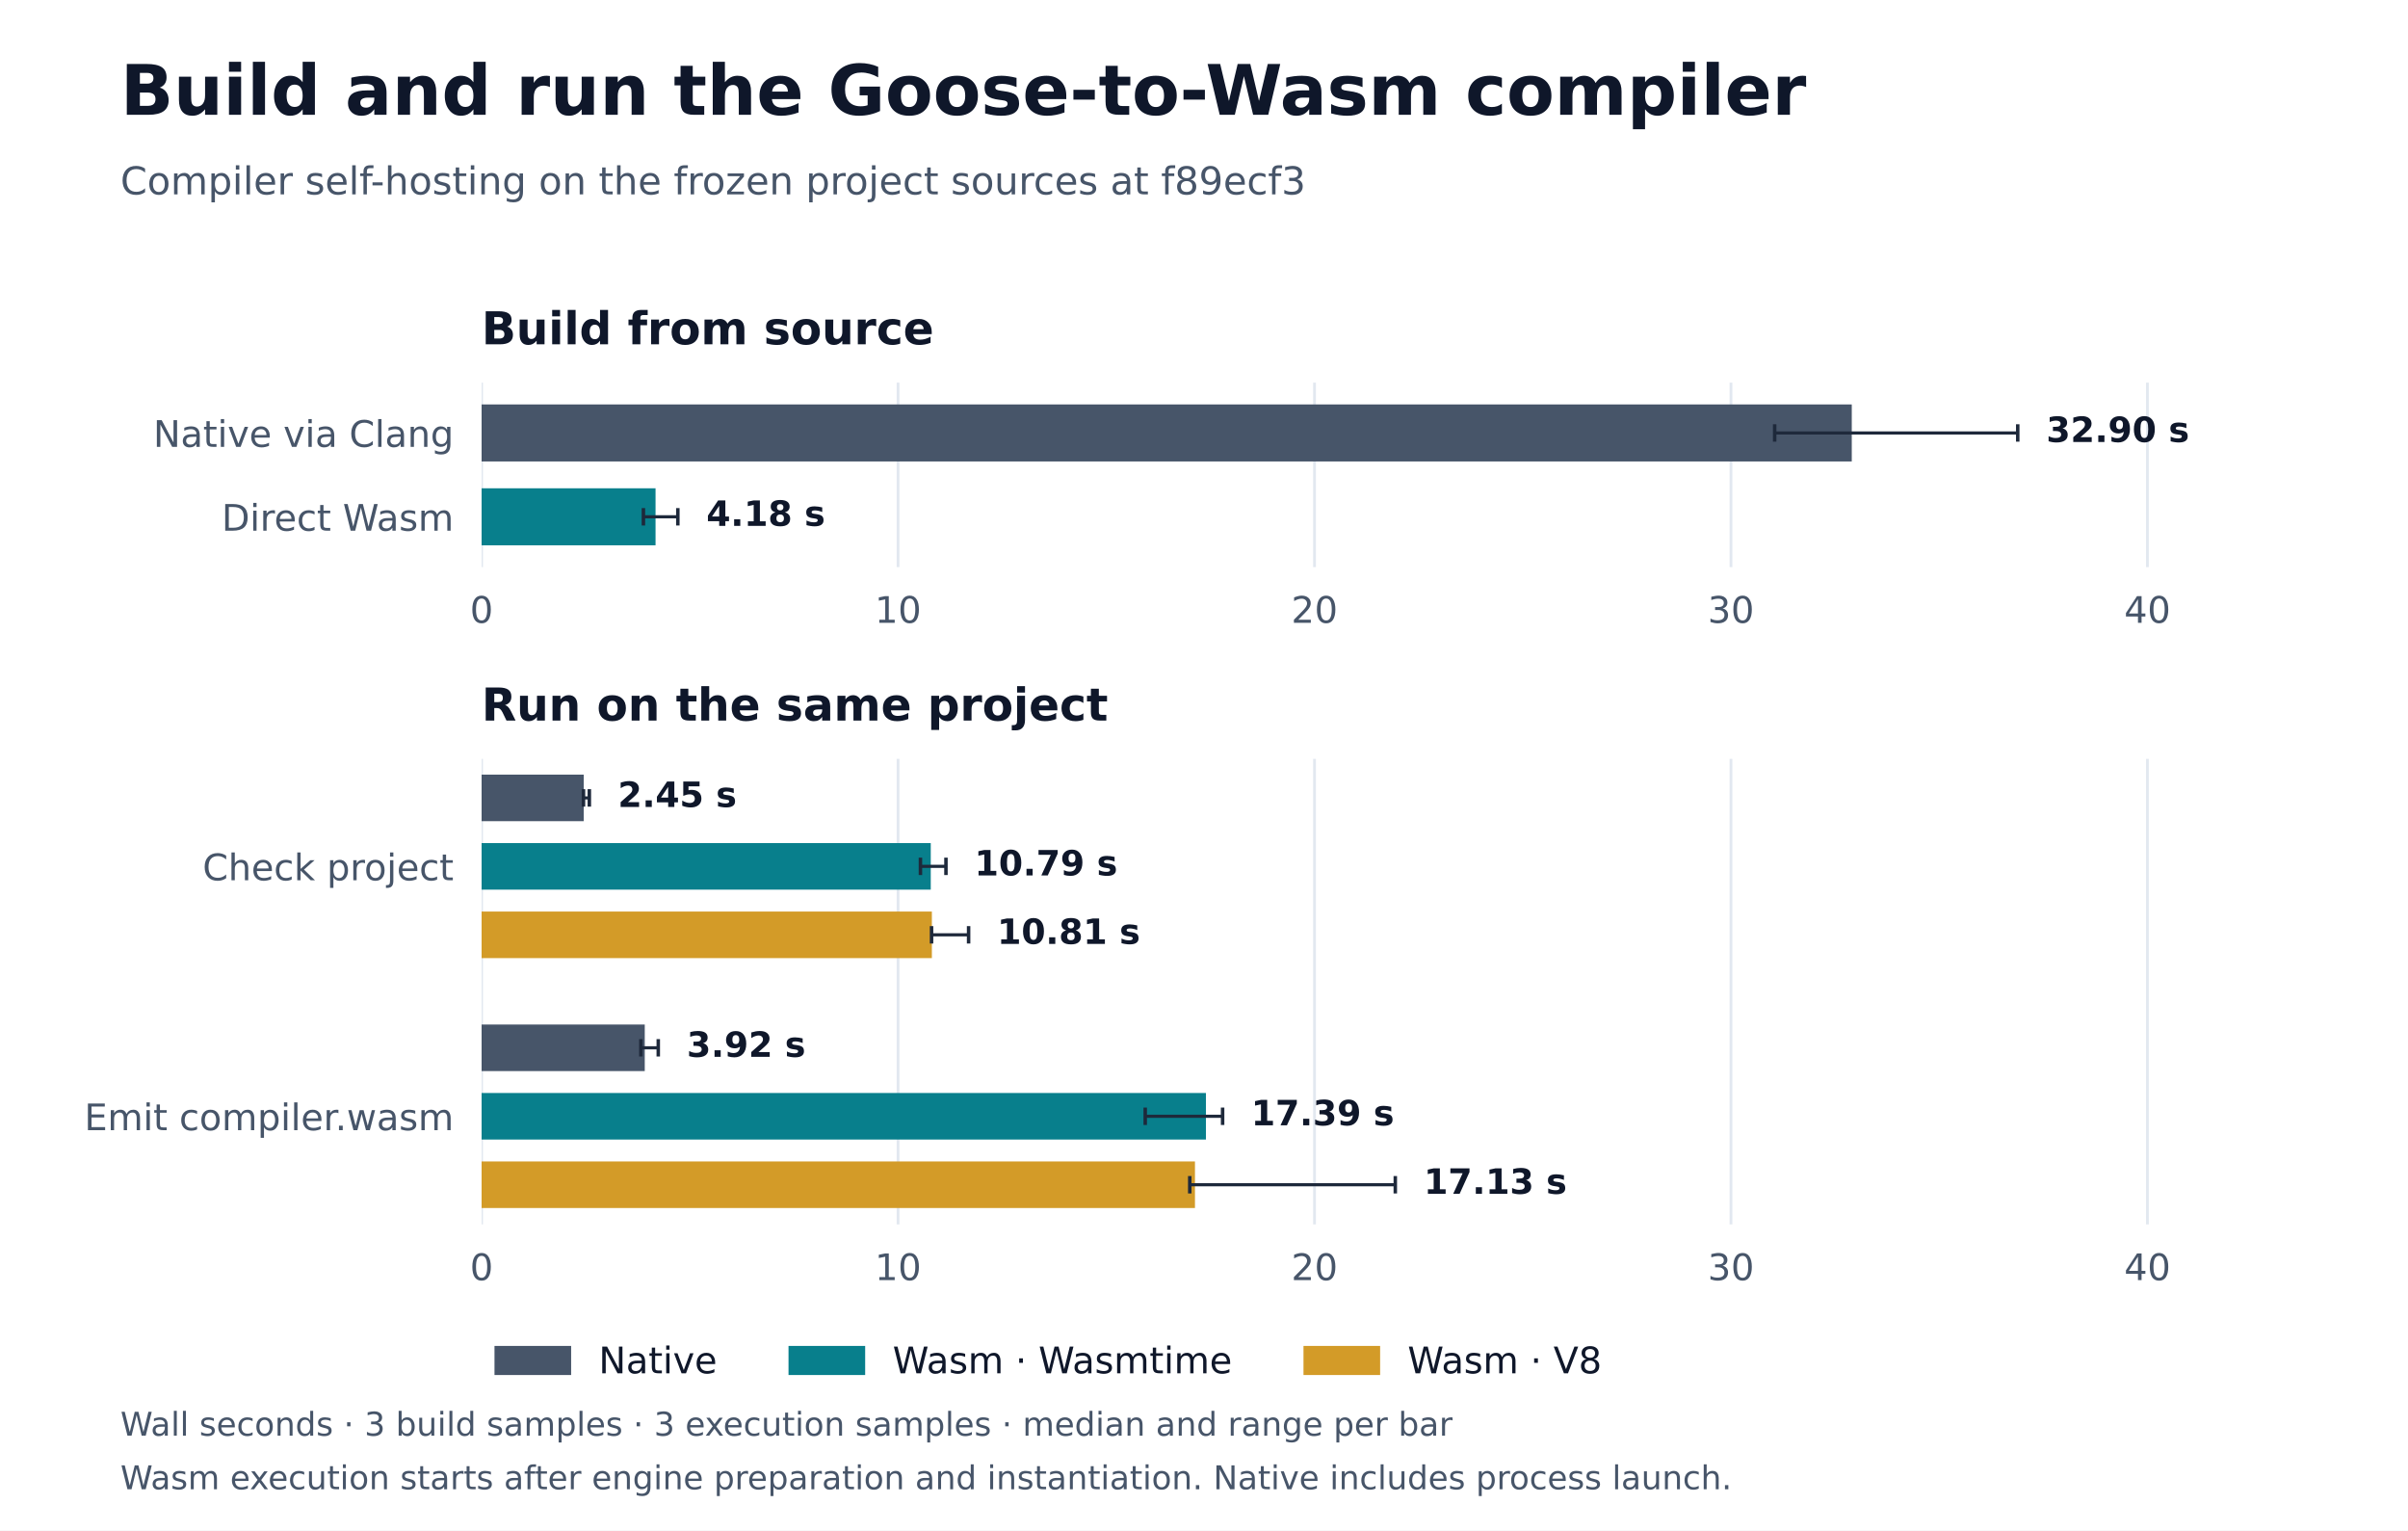
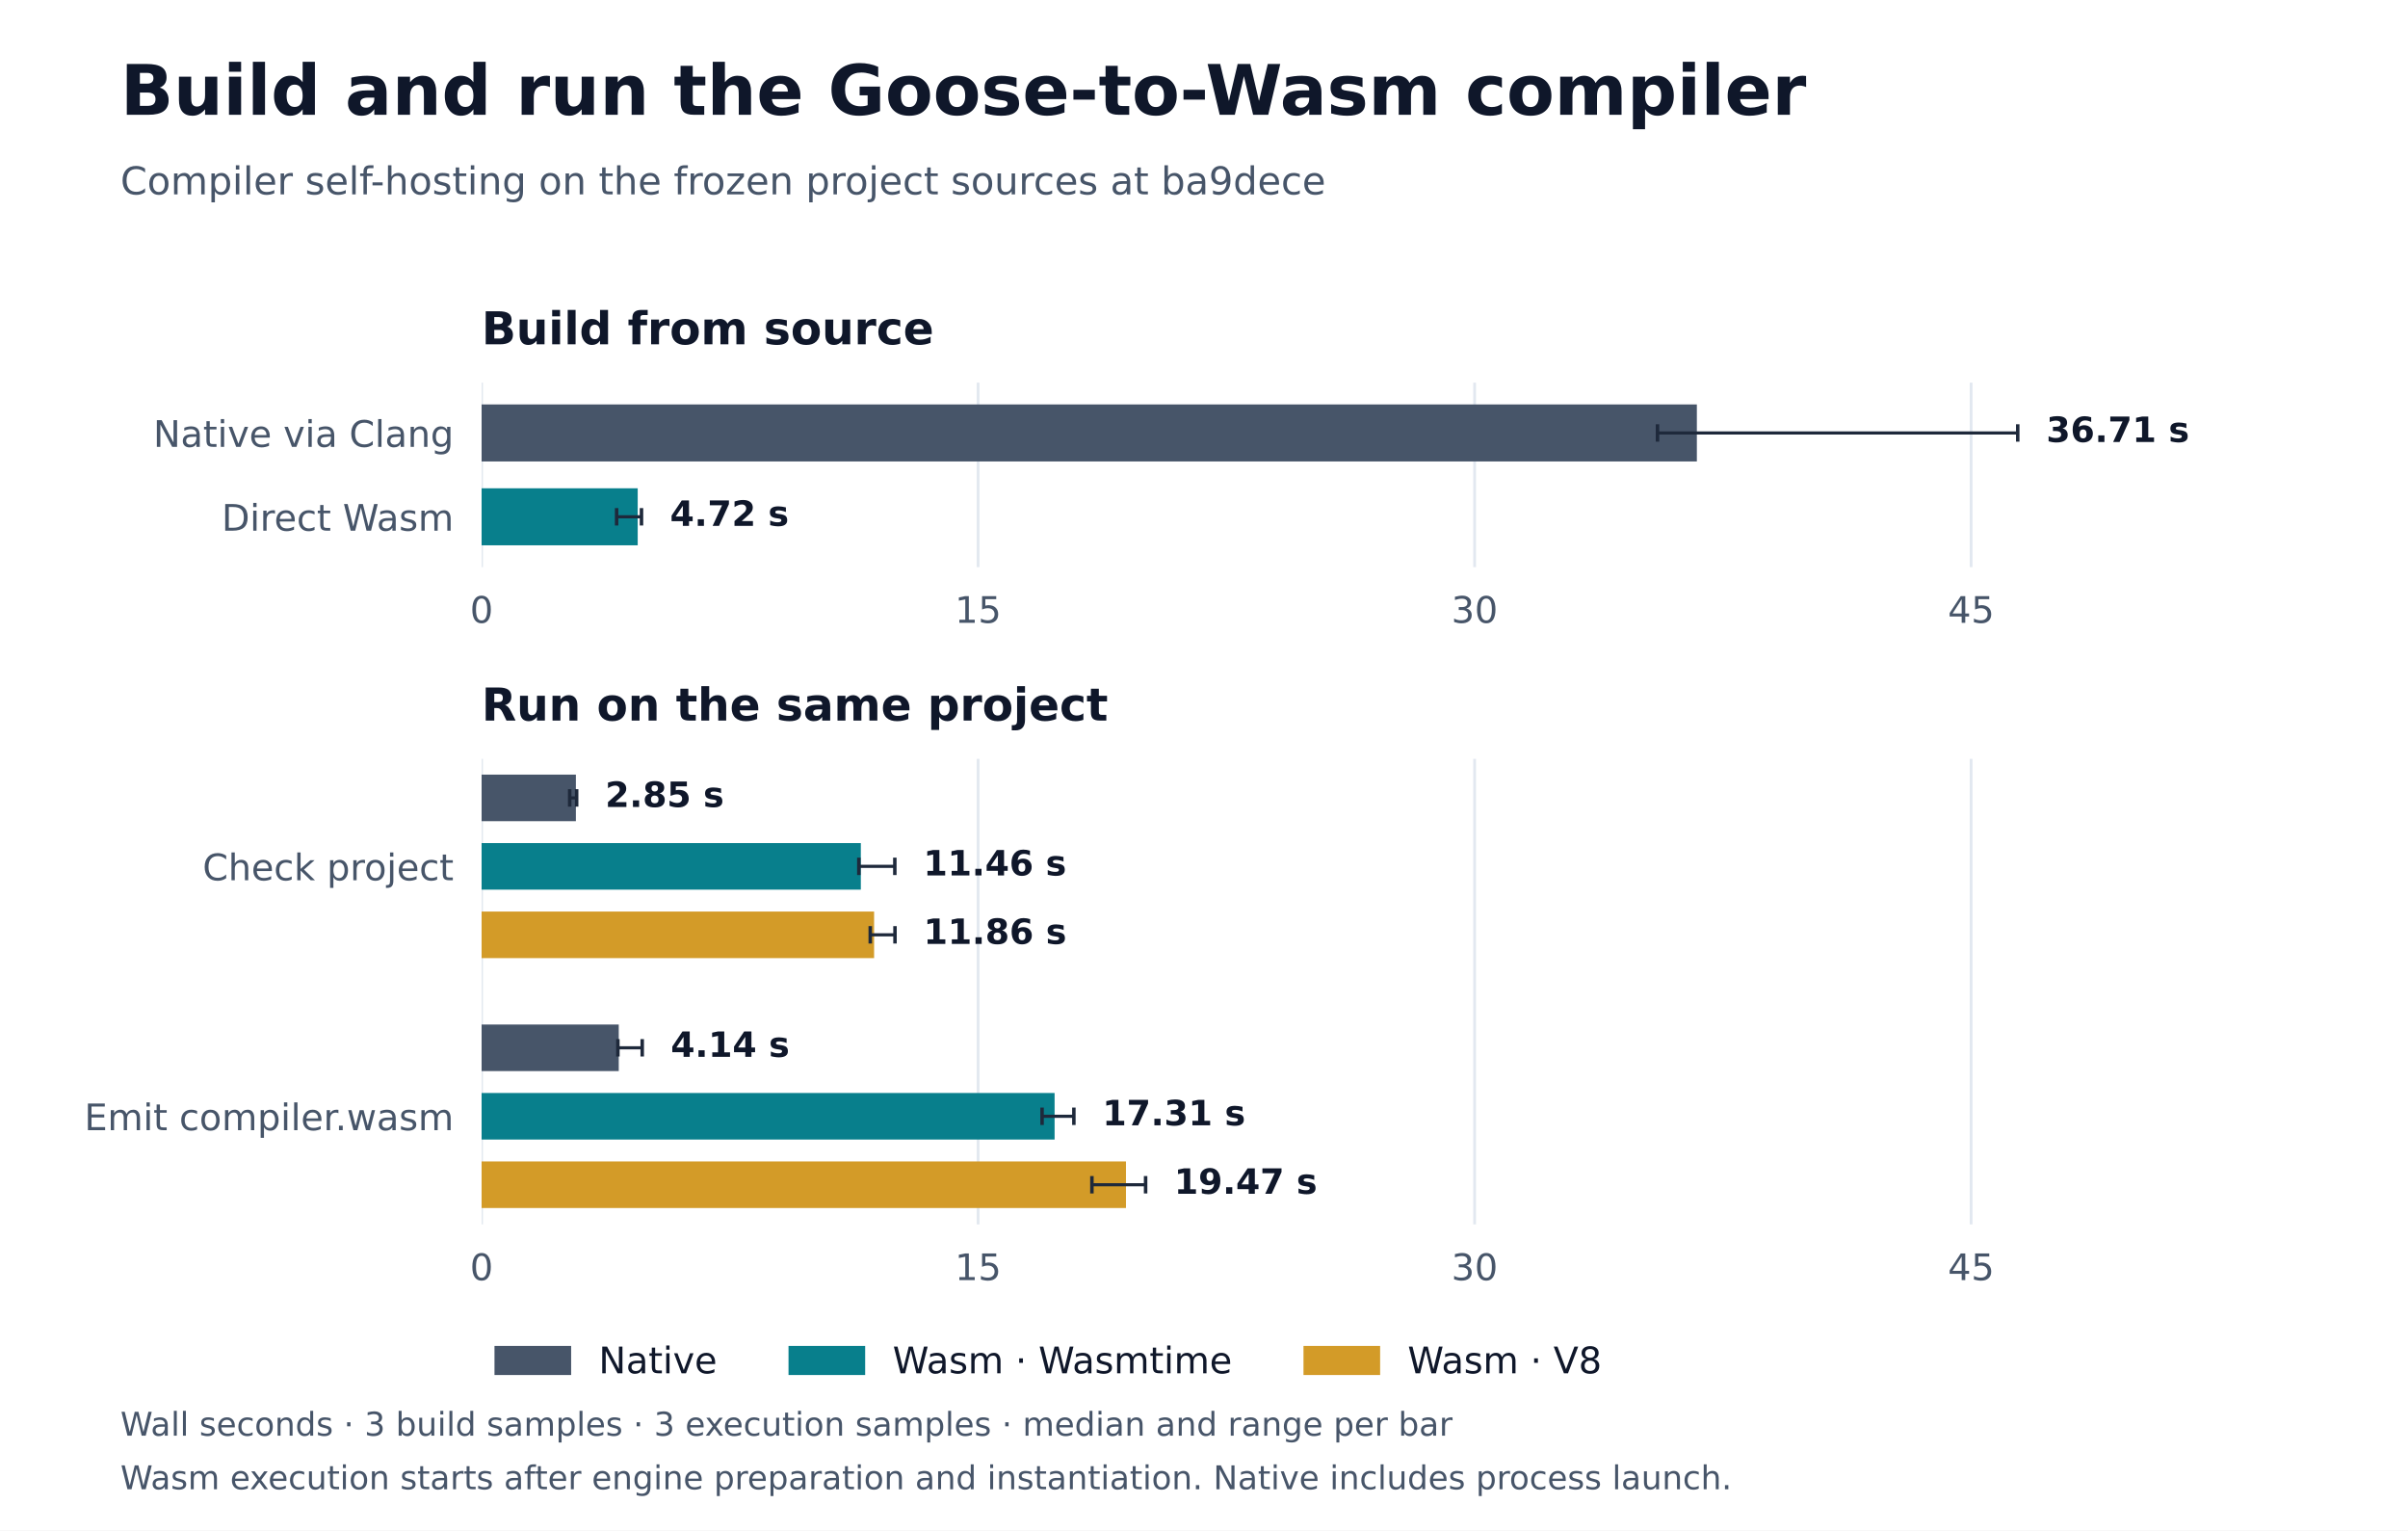
<svg xmlns="http://www.w3.org/2000/svg" xmlns:xlink="http://www.w3.org/1999/xlink" width="691.2pt" height="439.2pt" viewBox="0 0 691.2 439.2" version="1.1">
  <defs>
    <style type="text/css">*{stroke-linejoin: round; stroke-linecap: butt}</style>
  </defs>
  <g id="figure_1">
    <g id="patch_1">
      <path d="M 0 439.2 L 691.2 439.2 L 691.2 0 L 0 0 z " style="fill: #ffffff" />
    </g>
    <g id="axes_1">
      <g id="patch_2">
        <path d="M 138.24 162.735 L 649.728 162.735 L 649.728 109.8 L 138.24 109.8 z " style="fill: #ffffff" />
      </g>
      <g id="matplotlib.axis_1">
        <g id="xtick_1">
          <g id="line2d_1">
            <path d="M 138.24 162.735 L 138.24 109.8 " clip-path="url(#p8ee280f286)" style="fill: none; stroke: #e2e8f0; stroke-width: 0.8; stroke-linecap: square" />
          </g>
          <g id="line2d_2" />
          <g id="text_1">
            <text style="font-size: 10.5px; font-family: 'DejaVu Sans'; text-anchor: middle; fill: #475569" x="138.24" y="178.713" transform="rotate(-0 138.24 178.7125)">0</text>
          </g>
        </g>
        <g id="xtick_2">
          <g id="line2d_3">
-             <path d="M 257.781 162.735 L 257.781 109.8 " clip-path="url(#p8ee280f286)" style="fill: none; stroke: #e2e8f0; stroke-width: 0.8; stroke-linecap: square" />
+             <path d="M 280.759 162.735 L 280.759 109.8 " clip-path="url(#p8ee280f286)" style="fill: none; stroke: #e2e8f0; stroke-width: 0.8; stroke-linecap: square" />
          </g>
          <g id="line2d_4" />
          <g id="text_2">
-             <text style="font-size: 10.5px; font-family: 'DejaVu Sans'; text-anchor: middle; fill: #475569" x="257.781" y="178.713" transform="rotate(-0 257.7812 178.7125)">10</text>
+             <text style="font-size: 10.5px; font-family: 'DejaVu Sans'; text-anchor: middle; fill: #475569" x="280.759" y="178.713" transform="rotate(-0 280.7588 178.7125)">15</text>
          </g>
        </g>
        <g id="xtick_3">
          <g id="line2d_5">
-             <path d="M 377.322 162.735 L 377.322 109.8 " clip-path="url(#p8ee280f286)" style="fill: none; stroke: #e2e8f0; stroke-width: 0.8; stroke-linecap: square" />
+             <path d="M 423.278 162.735 L 423.278 109.8 " clip-path="url(#p8ee280f286)" style="fill: none; stroke: #e2e8f0; stroke-width: 0.8; stroke-linecap: square" />
          </g>
          <g id="line2d_6" />
          <g id="text_3">
-             <text style="font-size: 10.5px; font-family: 'DejaVu Sans'; text-anchor: middle; fill: #475569" x="377.322" y="178.713" transform="rotate(-0 377.3223 178.7125)">20</text>
+             <text style="font-size: 10.5px; font-family: 'DejaVu Sans'; text-anchor: middle; fill: #475569" x="423.278" y="178.713" transform="rotate(-0 423.2775 178.7125)">30</text>
          </g>
        </g>
        <g id="xtick_4">
          <g id="line2d_7">
-             <path d="M 496.863 162.735 L 496.863 109.8 " clip-path="url(#p8ee280f286)" style="fill: none; stroke: #e2e8f0; stroke-width: 0.8; stroke-linecap: square" />
+             <path d="M 565.796 162.735 L 565.796 109.8 " clip-path="url(#p8ee280f286)" style="fill: none; stroke: #e2e8f0; stroke-width: 0.8; stroke-linecap: square" />
          </g>
          <g id="line2d_8" />
          <g id="text_4">
-             <text style="font-size: 10.5px; font-family: 'DejaVu Sans'; text-anchor: middle; fill: #475569" x="496.863" y="178.713" transform="rotate(-0 496.8635 178.7125)">30</text>
-           </g>
-         </g>
-         <g id="xtick_5">
-           <g id="line2d_9">
-             <path d="M 616.405 162.735 L 616.405 109.8 " clip-path="url(#p8ee280f286)" style="fill: none; stroke: #e2e8f0; stroke-width: 0.8; stroke-linecap: square" />
-           </g>
-           <g id="line2d_10" />
-           <g id="text_5">
-             <text style="font-size: 10.5px; font-family: 'DejaVu Sans'; text-anchor: middle; fill: #475569" x="616.405" y="178.713" transform="rotate(-0 616.4047 178.7125)">40</text>
+             <text style="font-size: 10.5px; font-family: 'DejaVu Sans'; text-anchor: middle; fill: #475569" x="565.796" y="178.713" transform="rotate(-0 565.7963 178.7125)">45</text>
          </g>
        </g>
      </g>
      <g id="matplotlib.axis_2">
        <g id="ytick_1">
-           <g id="line2d_11" />
+           <g id="line2d_9" />
+           <g id="text_5">
+             <text style="font-size: 10.5px; font-family: 'DejaVu Sans'; text-anchor: end; fill: #475569" x="130.24" y="128.226" transform="rotate(-0 130.24 128.226)">Native via Clang</text>
+           </g>
+         </g>
+         <g id="ytick_2">
+           <g id="line2d_10" />
          <g id="text_6">
-             <text style="font-size: 10.5px; font-family: 'DejaVu Sans'; text-anchor: end; fill: #475569" x="130.24" y="128.226" transform="rotate(-0 130.24 128.226)">Native via Clang</text>
-           </g>
-         </g>
-         <g id="ytick_2">
-           <g id="line2d_12" />
-           <g id="text_7">
            <text style="font-size: 10.5px; font-family: 'DejaVu Sans'; text-anchor: end; fill: #475569" x="130.24" y="152.287" transform="rotate(-0 130.24 152.2874)">Direct Wasm</text>
          </g>
        </g>
      </g>
      <g id="patch_3">
-         <path d="M 138.24 116.056 L 531.537 116.056 L 531.537 132.418 L 138.24 132.418 z " clip-path="url(#p8ee280f286)" style="fill: #475569" />
+         <path d="M 138.24 116.056 L 487.072 116.056 L 487.072 132.418 L 138.24 132.418 z " clip-path="url(#p8ee280f286)" style="fill: #475569" />
      </g>
      <g id="patch_4">
-         <path d="M 138.24 140.117 L 188.168 140.117 L 188.168 156.479 L 138.24 156.479 z " clip-path="url(#p8ee280f286)" style="fill: #087f8c" />
+         <path d="M 138.24 140.117 L 183.049 140.117 L 183.049 156.479 L 138.24 156.479 z " clip-path="url(#p8ee280f286)" style="fill: #087f8c" />
      </g>
      <g id="LineCollection_1">
-         <path d="M 509.407 124.237 L 579.178 124.237 " clip-path="url(#p8ee280f286)" style="fill: none; stroke: #1e293b; stroke-width: 0.9" />
-       </g>
-       <g id="line2d_13">
+         <path d="M 475.774 124.237 L 579.178 124.237 " clip-path="url(#p8ee280f286)" style="fill: none; stroke: #1e293b; stroke-width: 0.9" />
+       </g>
+       <g id="line2d_11">
        <defs>
          <path id="m0acf684bec" d="M 0 2.5 L 0 -2.5 " style="stroke: #1e293b" />
        </defs>
        <g clip-path="url(#p8ee280f286)">
-           <use xlink:href="#m0acf684bec" x="509.407" y="124.237" style="fill: #1f77b4; stroke: #1e293b" />
+           <use xlink:href="#m0acf684bec" x="475.774" y="124.237" style="fill: #1f77b4; stroke: #1e293b" />
+         </g>
+       </g>
+       <g id="line2d_12">
+         <g clip-path="url(#p8ee280f286)">
+           <use xlink:href="#m0acf684bec" x="579.178" y="124.237" style="fill: #1f77b4; stroke: #1e293b" />
+         </g>
+       </g>
+       <g id="LineCollection_2">
+         <path d="M 176.996 148.298 L 184.135 148.298 " clip-path="url(#p8ee280f286)" style="fill: none; stroke: #1e293b; stroke-width: 0.9" />
+       </g>
+       <g id="line2d_13">
+         <g clip-path="url(#p8ee280f286)">
+           <use xlink:href="#m0acf684bec" x="176.996" y="148.298" style="fill: #1f77b4; stroke: #1e293b" />
        </g>
      </g>
      <g id="line2d_14">
        <g clip-path="url(#p8ee280f286)">
-           <use xlink:href="#m0acf684bec" x="579.178" y="124.237" style="fill: #1f77b4; stroke: #1e293b" />
-         </g>
-       </g>
-       <g id="LineCollection_2">
-         <path d="M 184.686 148.298 L 194.57 148.298 " clip-path="url(#p8ee280f286)" style="fill: none; stroke: #1e293b; stroke-width: 0.9" />
-       </g>
-       <g id="line2d_15">
-         <g clip-path="url(#p8ee280f286)">
-           <use xlink:href="#m0acf684bec" x="184.686" y="148.298" style="fill: #1f77b4; stroke: #1e293b" />
-         </g>
-       </g>
-       <g id="line2d_16">
-         <g clip-path="url(#p8ee280f286)">
-           <use xlink:href="#m0acf684bec" x="194.57" y="148.298" style="fill: #1f77b4; stroke: #1e293b" />
-         </g>
+           <use xlink:href="#m0acf684bec" x="184.135" y="148.298" style="fill: #1f77b4; stroke: #1e293b" />
+         </g>
+       </g>
+       <g id="text_7">
+         <text style="font-weight: 700; font-size: 10px; font-family: 'DejaVu Sans'; text-anchor: start; fill: #0f172a" x="587.362" y="126.834" transform="rotate(-0 587.3617 126.8345)">36.71 s</text>
      </g>
      <g id="text_8">
-         <text style="font-weight: 700; font-size: 10px; font-family: 'DejaVu Sans'; text-anchor: start; fill: #0f172a" x="587.362" y="126.834" transform="rotate(-0 587.3617 126.8345)">32.90 s</text>
+         <text style="font-weight: 700; font-size: 10px; font-family: 'DejaVu Sans'; text-anchor: start; fill: #0f172a" x="192.319" y="150.896" transform="rotate(-0 192.3187 150.8958)">4.72 s</text>
      </g>
      <g id="text_9">
-         <text style="font-weight: 700; font-size: 10px; font-family: 'DejaVu Sans'; text-anchor: start; fill: #0f172a" x="202.753" y="150.896" transform="rotate(-0 202.7534 150.8958)">4.18 s</text>
-       </g>
-       <g id="text_10">
        <text style="font-weight: 700; font-size: 13px; font-family: 'DejaVu Sans'; text-anchor: start; fill: #0f172a" x="138.24" y="98.8" transform="rotate(-0 138.24 98.8)">Build from source</text>
      </g>
    </g>
    <g id="axes_2">
      <g id="patch_5">
        <path d="M 138.24 351.36 L 649.728 351.36 L 649.728 217.762 L 138.24 217.762 z " style="fill: #ffffff" />
      </g>
      <g id="matplotlib.axis_3">
+         <g id="xtick_5">
+           <g id="line2d_15">
+             <path d="M 138.24 351.36 L 138.24 217.762 " clip-path="url(#p224face17b)" style="fill: none; stroke: #e2e8f0; stroke-width: 0.8; stroke-linecap: square" />
+           </g>
+           <g id="line2d_16" />
+           <g id="text_10">
+             <text style="font-size: 10.5px; font-family: 'DejaVu Sans'; text-anchor: middle; fill: #475569" x="138.24" y="367.338" transform="rotate(-0 138.24 367.3375)">0</text>
+           </g>
+         </g>
        <g id="xtick_6">
          <g id="line2d_17">
-             <path d="M 138.24 351.36 L 138.24 217.762 " clip-path="url(#p224face17b)" style="fill: none; stroke: #e2e8f0; stroke-width: 0.8; stroke-linecap: square" />
+             <path d="M 280.759 351.36 L 280.759 217.762 " clip-path="url(#p224face17b)" style="fill: none; stroke: #e2e8f0; stroke-width: 0.8; stroke-linecap: square" />
          </g>
          <g id="line2d_18" />
          <g id="text_11">
-             <text style="font-size: 10.5px; font-family: 'DejaVu Sans'; text-anchor: middle; fill: #475569" x="138.24" y="367.338" transform="rotate(-0 138.24 367.3375)">0</text>
+             <text style="font-size: 10.5px; font-family: 'DejaVu Sans'; text-anchor: middle; fill: #475569" x="280.759" y="367.338" transform="rotate(-0 280.7588 367.3375)">15</text>
          </g>
        </g>
        <g id="xtick_7">
          <g id="line2d_19">
-             <path d="M 257.781 351.36 L 257.781 217.762 " clip-path="url(#p224face17b)" style="fill: none; stroke: #e2e8f0; stroke-width: 0.8; stroke-linecap: square" />
+             <path d="M 423.278 351.36 L 423.278 217.762 " clip-path="url(#p224face17b)" style="fill: none; stroke: #e2e8f0; stroke-width: 0.8; stroke-linecap: square" />
          </g>
          <g id="line2d_20" />
          <g id="text_12">
-             <text style="font-size: 10.5px; font-family: 'DejaVu Sans'; text-anchor: middle; fill: #475569" x="257.781" y="367.338" transform="rotate(-0 257.7812 367.3375)">10</text>
+             <text style="font-size: 10.5px; font-family: 'DejaVu Sans'; text-anchor: middle; fill: #475569" x="423.278" y="367.338" transform="rotate(-0 423.2775 367.3375)">30</text>
          </g>
        </g>
        <g id="xtick_8">
          <g id="line2d_21">
-             <path d="M 377.322 351.36 L 377.322 217.762 " clip-path="url(#p224face17b)" style="fill: none; stroke: #e2e8f0; stroke-width: 0.8; stroke-linecap: square" />
+             <path d="M 565.796 351.36 L 565.796 217.762 " clip-path="url(#p224face17b)" style="fill: none; stroke: #e2e8f0; stroke-width: 0.8; stroke-linecap: square" />
          </g>
          <g id="line2d_22" />
          <g id="text_13">
-             <text style="font-size: 10.5px; font-family: 'DejaVu Sans'; text-anchor: middle; fill: #475569" x="377.322" y="367.338" transform="rotate(-0 377.3223 367.3375)">20</text>
-           </g>
-         </g>
-         <g id="xtick_9">
-           <g id="line2d_23">
-             <path d="M 496.863 351.36 L 496.863 217.762 " clip-path="url(#p224face17b)" style="fill: none; stroke: #e2e8f0; stroke-width: 0.8; stroke-linecap: square" />
-           </g>
-           <g id="line2d_24" />
-           <g id="text_14">
-             <text style="font-size: 10.5px; font-family: 'DejaVu Sans'; text-anchor: middle; fill: #475569" x="496.863" y="367.338" transform="rotate(-0 496.8635 367.3375)">30</text>
-           </g>
-         </g>
-         <g id="xtick_10">
-           <g id="line2d_25">
-             <path d="M 616.405 351.36 L 616.405 217.762 " clip-path="url(#p224face17b)" style="fill: none; stroke: #e2e8f0; stroke-width: 0.8; stroke-linecap: square" />
-           </g>
-           <g id="line2d_26" />
-           <g id="text_15">
-             <text style="font-size: 10.5px; font-family: 'DejaVu Sans'; text-anchor: middle; fill: #475569" x="616.405" y="367.338" transform="rotate(-0 616.4047 367.3375)">40</text>
+             <text style="font-size: 10.5px; font-family: 'DejaVu Sans'; text-anchor: middle; fill: #475569" x="565.796" y="367.338" transform="rotate(-0 565.7963 367.3375)">45</text>
          </g>
        </g>
      </g>
      <g id="matplotlib.axis_4">
        <g id="ytick_3">
-           <g id="line2d_27" />
-           <g id="text_16">
+           <g id="line2d_23" />
+           <g id="text_14">
            <text style="font-size: 10.5px; font-family: 'DejaVu Sans'; text-anchor: end; fill: #475569" x="130.24" y="252.597" transform="rotate(-0 130.24 252.5967)">Check project</text>
          </g>
        </g>
        <g id="ytick_4">
-           <g id="line2d_28" />
-           <g id="text_17">
+           <g id="line2d_24" />
+           <g id="text_15">
            <text style="font-size: 10.5px; font-family: 'DejaVu Sans'; text-anchor: end; fill: #475569" x="130.24" y="324.307" transform="rotate(-0 130.24 324.3073)">Emit compiler.wasm</text>
          </g>
        </g>
      </g>
      <g id="patch_6">
-         <path d="M 138.24 222.281 L 167.559 222.281 L 167.559 235.641 L 138.24 235.641 z " clip-path="url(#p224face17b)" style="fill: #475569" />
+         <path d="M 138.24 222.281 L 165.303 222.281 L 165.303 235.641 L 138.24 235.641 z " clip-path="url(#p224face17b)" style="fill: #475569" />
      </g>
      <g id="patch_7">
-         <path d="M 138.24 241.928 L 267.167 241.928 L 267.167 255.287 L 138.24 255.287 z " clip-path="url(#p224face17b)" style="fill: #087f8c" />
+         <path d="M 138.24 241.928 L 247.096 241.928 L 247.096 255.287 L 138.24 255.287 z " clip-path="url(#p224face17b)" style="fill: #087f8c" />
      </g>
      <g id="patch_8">
-         <path d="M 138.24 261.574 L 267.488 261.574 L 267.488 274.934 L 138.24 274.934 z " clip-path="url(#p224face17b)" style="fill: #d39b28" />
+         <path d="M 138.24 261.574 L 250.904 261.574 L 250.904 274.934 L 138.24 274.934 z " clip-path="url(#p224face17b)" style="fill: #d39b28" />
      </g>
      <g id="patch_9">
-         <path d="M 138.24 293.992 L 185.073 293.992 L 185.073 307.351 L 138.24 307.351 z " clip-path="url(#p224face17b)" style="fill: #475569" />
+         <path d="M 138.24 293.992 L 177.609 293.992 L 177.609 307.351 L 138.24 307.351 z " clip-path="url(#p224face17b)" style="fill: #475569" />
      </g>
      <g id="patch_10">
-         <path d="M 138.24 313.638 L 346.151 313.638 L 346.151 326.998 L 138.24 326.998 z " clip-path="url(#p224face17b)" style="fill: #087f8c" />
+         <path d="M 138.24 313.638 L 302.714 313.638 L 302.714 326.998 L 138.24 326.998 z " clip-path="url(#p224face17b)" style="fill: #087f8c" />
      </g>
      <g id="patch_11">
-         <path d="M 138.24 333.285 L 343.007 333.285 L 343.007 346.645 L 138.24 346.645 z " clip-path="url(#p224face17b)" style="fill: #d39b28" />
+         <path d="M 138.24 333.285 L 323.199 333.285 L 323.199 346.645 L 138.24 346.645 z " clip-path="url(#p224face17b)" style="fill: #d39b28" />
      </g>
      <g id="LineCollection_3">
-         <path d="M 167.482 228.961 L 169.166 228.961 " clip-path="url(#p224face17b)" style="fill: none; stroke: #1e293b; stroke-width: 0.9" />
+         <path d="M 163.526 228.961 L 165.527 228.961 " clip-path="url(#p224face17b)" style="fill: none; stroke: #1e293b; stroke-width: 0.9" />
+       </g>
+       <g id="line2d_25">
+         <g clip-path="url(#p224face17b)">
+           <use xlink:href="#m0acf684bec" x="163.526" y="228.961" style="fill: #1f77b4; stroke: #1e293b" />
+         </g>
+       </g>
+       <g id="line2d_26">
+         <g clip-path="url(#p224face17b)">
+           <use xlink:href="#m0acf684bec" x="165.527" y="228.961" style="fill: #1f77b4; stroke: #1e293b" />
+         </g>
+       </g>
+       <g id="LineCollection_4">
+         <path d="M 246.521 248.608 L 256.854 248.608 " clip-path="url(#p224face17b)" style="fill: none; stroke: #1e293b; stroke-width: 0.9" />
+       </g>
+       <g id="line2d_27">
+         <g clip-path="url(#p224face17b)">
+           <use xlink:href="#m0acf684bec" x="246.521" y="248.608" style="fill: #1f77b4; stroke: #1e293b" />
+         </g>
+       </g>
+       <g id="line2d_28">
+         <g clip-path="url(#p224face17b)">
+           <use xlink:href="#m0acf684bec" x="256.854" y="248.608" style="fill: #1f77b4; stroke: #1e293b" />
+         </g>
+       </g>
+       <g id="LineCollection_5">
+         <path d="M 249.798 268.254 L 256.902 268.254 " clip-path="url(#p224face17b)" style="fill: none; stroke: #1e293b; stroke-width: 0.9" />
      </g>
      <g id="line2d_29">
        <g clip-path="url(#p224face17b)">
-           <use xlink:href="#m0acf684bec" x="167.482" y="228.961" style="fill: #1f77b4; stroke: #1e293b" />
+           <use xlink:href="#m0acf684bec" x="249.798" y="268.254" style="fill: #1f77b4; stroke: #1e293b" />
        </g>
      </g>
      <g id="line2d_30">
        <g clip-path="url(#p224face17b)">
-           <use xlink:href="#m0acf684bec" x="169.166" y="228.961" style="fill: #1f77b4; stroke: #1e293b" />
-         </g>
-       </g>
-       <g id="LineCollection_4">
-         <path d="M 264.205 248.608 L 271.529 248.608 " clip-path="url(#p224face17b)" style="fill: none; stroke: #1e293b; stroke-width: 0.9" />
+           <use xlink:href="#m0acf684bec" x="256.902" y="268.254" style="fill: #1f77b4; stroke: #1e293b" />
+         </g>
+       </g>
+       <g id="LineCollection_6">
+         <path d="M 177.361 300.671 L 184.345 300.671 " clip-path="url(#p224face17b)" style="fill: none; stroke: #1e293b; stroke-width: 0.9" />
      </g>
      <g id="line2d_31">
        <g clip-path="url(#p224face17b)">
-           <use xlink:href="#m0acf684bec" x="264.205" y="248.608" style="fill: #1f77b4; stroke: #1e293b" />
+           <use xlink:href="#m0acf684bec" x="177.361" y="300.671" style="fill: #1f77b4; stroke: #1e293b" />
        </g>
      </g>
      <g id="line2d_32">
        <g clip-path="url(#p224face17b)">
-           <use xlink:href="#m0acf684bec" x="271.529" y="248.608" style="fill: #1f77b4; stroke: #1e293b" />
-         </g>
-       </g>
-       <g id="LineCollection_5">
-         <path d="M 267.396 268.254 L 278.031 268.254 " clip-path="url(#p224face17b)" style="fill: none; stroke: #1e293b; stroke-width: 0.9" />
+           <use xlink:href="#m0acf684bec" x="184.345" y="300.671" style="fill: #1f77b4; stroke: #1e293b" />
+         </g>
+       </g>
+       <g id="LineCollection_7">
+         <path d="M 299.121 320.318 L 308.245 320.318 " clip-path="url(#p224face17b)" style="fill: none; stroke: #1e293b; stroke-width: 0.9" />
      </g>
      <g id="line2d_33">
        <g clip-path="url(#p224face17b)">
-           <use xlink:href="#m0acf684bec" x="267.396" y="268.254" style="fill: #1f77b4; stroke: #1e293b" />
+           <use xlink:href="#m0acf684bec" x="299.121" y="320.318" style="fill: #1f77b4; stroke: #1e293b" />
        </g>
      </g>
      <g id="line2d_34">
        <g clip-path="url(#p224face17b)">
-           <use xlink:href="#m0acf684bec" x="278.031" y="268.254" style="fill: #1f77b4; stroke: #1e293b" />
-         </g>
-       </g>
-       <g id="LineCollection_6">
-         <path d="M 183.957 300.671 L 188.95 300.671 " clip-path="url(#p224face17b)" style="fill: none; stroke: #1e293b; stroke-width: 0.9" />
+           <use xlink:href="#m0acf684bec" x="308.245" y="320.318" style="fill: #1f77b4; stroke: #1e293b" />
+         </g>
+       </g>
+       <g id="LineCollection_8">
+         <path d="M 313.426 339.965 L 328.84 339.965 " clip-path="url(#p224face17b)" style="fill: none; stroke: #1e293b; stroke-width: 0.9" />
      </g>
      <g id="line2d_35">
        <g clip-path="url(#p224face17b)">
-           <use xlink:href="#m0acf684bec" x="183.957" y="300.671" style="fill: #1f77b4; stroke: #1e293b" />
+           <use xlink:href="#m0acf684bec" x="313.426" y="339.965" style="fill: #1f77b4; stroke: #1e293b" />
        </g>
      </g>
      <g id="line2d_36">
        <g clip-path="url(#p224face17b)">
-           <use xlink:href="#m0acf684bec" x="188.95" y="300.671" style="fill: #1f77b4; stroke: #1e293b" />
-         </g>
-       </g>
-       <g id="LineCollection_7">
-         <path d="M 328.728 320.318 L 350.942 320.318 " clip-path="url(#p224face17b)" style="fill: none; stroke: #1e293b; stroke-width: 0.9" />
-       </g>
-       <g id="line2d_37">
-         <g clip-path="url(#p224face17b)">
-           <use xlink:href="#m0acf684bec" x="328.728" y="320.318" style="fill: #1f77b4; stroke: #1e293b" />
-         </g>
-       </g>
-       <g id="line2d_38">
-         <g clip-path="url(#p224face17b)">
-           <use xlink:href="#m0acf684bec" x="350.942" y="320.318" style="fill: #1f77b4; stroke: #1e293b" />
-         </g>
-       </g>
-       <g id="LineCollection_8">
-         <path d="M 341.512 339.965 L 400.511 339.965 " clip-path="url(#p224face17b)" style="fill: none; stroke: #1e293b; stroke-width: 0.9" />
-       </g>
-       <g id="line2d_39">
-         <g clip-path="url(#p224face17b)">
-           <use xlink:href="#m0acf684bec" x="341.512" y="339.965" style="fill: #1f77b4; stroke: #1e293b" />
-         </g>
-       </g>
-       <g id="line2d_40">
-         <g clip-path="url(#p224face17b)">
-           <use xlink:href="#m0acf684bec" x="400.511" y="339.965" style="fill: #1f77b4; stroke: #1e293b" />
-         </g>
+           <use xlink:href="#m0acf684bec" x="328.84" y="339.965" style="fill: #1f77b4; stroke: #1e293b" />
+         </g>
+       </g>
+       <g id="text_16">
+         <text style="font-weight: 700; font-size: 10px; font-family: 'DejaVu Sans'; text-anchor: start; fill: #0f172a" x="173.711" y="231.558" transform="rotate(-0 173.7112 231.5585)">2.85 s</text>
+       </g>
+       <g id="text_17">
+         <text style="font-weight: 700; font-size: 10px; font-family: 'DejaVu Sans'; text-anchor: start; fill: #0f172a" x="265.038" y="251.205" transform="rotate(-0 265.038 251.2052)">11.46 s</text>
      </g>
      <g id="text_18">
-         <text style="font-weight: 700; font-size: 10px; font-family: 'DejaVu Sans'; text-anchor: start; fill: #0f172a" x="177.35" y="231.558" transform="rotate(-0 177.3501 231.5585)">2.45 s</text>
+         <text style="font-weight: 700; font-size: 10px; font-family: 'DejaVu Sans'; text-anchor: start; fill: #0f172a" x="265.086" y="270.852" transform="rotate(-0 265.0857 270.8519)">11.86 s</text>
      </g>
      <g id="text_19">
-         <text style="font-weight: 700; font-size: 10px; font-family: 'DejaVu Sans'; text-anchor: start; fill: #0f172a" x="279.713" y="251.205" transform="rotate(-0 279.7128 251.2052)">10.79 s</text>
+         <text style="font-weight: 700; font-size: 10px; font-family: 'DejaVu Sans'; text-anchor: start; fill: #0f172a" x="192.529" y="303.269" transform="rotate(-0 192.5287 303.2691)">4.14 s</text>
      </g>
      <g id="text_20">
-         <text style="font-weight: 700; font-size: 10px; font-family: 'DejaVu Sans'; text-anchor: start; fill: #0f172a" x="286.215" y="270.852" transform="rotate(-0 286.2146 270.8519)">10.81 s</text>
+         <text style="font-weight: 700; font-size: 10px; font-family: 'DejaVu Sans'; text-anchor: start; fill: #0f172a" x="316.429" y="322.916" transform="rotate(-0 316.4285 322.9158)">17.31 s</text>
      </g>
      <g id="text_21">
-         <text style="font-weight: 700; font-size: 10px; font-family: 'DejaVu Sans'; text-anchor: start; fill: #0f172a" x="197.134" y="303.269" transform="rotate(-0 197.1338 303.2691)">3.92 s</text>
+         <text style="font-weight: 700; font-size: 10px; font-family: 'DejaVu Sans'; text-anchor: start; fill: #0f172a" x="337.024" y="342.563" transform="rotate(-0 337.0242 342.5625)">19.47 s</text>
      </g>
      <g id="text_22">
-         <text style="font-weight: 700; font-size: 10px; font-family: 'DejaVu Sans'; text-anchor: start; fill: #0f172a" x="359.126" y="322.916" transform="rotate(-0 359.1257 322.9158)">17.39 s</text>
-       </g>
-       <g id="text_23">
-         <text style="font-weight: 700; font-size: 10px; font-family: 'DejaVu Sans'; text-anchor: start; fill: #0f172a" x="408.694" y="342.563" transform="rotate(-0 408.6945 342.5625)">17.13 s</text>
-       </g>
-       <g id="text_24">
        <text style="font-weight: 700; font-size: 13px; font-family: 'DejaVu Sans'; text-anchor: start; fill: #0f172a" x="138.24" y="206.762" transform="rotate(-0 138.24 206.7622)">Run on the same project</text>
      </g>
      <g id="legend_1">
        <g id="patch_12">
          <path d="M 142.44 394.069 L 163.44 394.069 L 163.44 386.719 L 142.44 386.719 z " style="fill: #475569; stroke: #475569; stroke-linejoin: miter" />
        </g>
-         <g id="text_25">
+         <g id="text_23">
          <text style="font-size: 10.5px; font-family: 'DejaVu Sans'; text-anchor: start; fill: #0f172a" x="171.84" y="394.069" transform="rotate(-0 171.84 394.0687)">Native</text>
        </g>
        <g id="patch_13">
          <path d="M 226.839 394.069 L 247.839 394.069 L 247.839 386.719 L 226.839 386.719 z " style="fill: #087f8c; stroke: #087f8c; stroke-linejoin: miter" />
        </g>
-         <g id="text_26">
+         <g id="text_24">
          <text style="font-size: 10.5px; font-family: 'DejaVu Sans'; text-anchor: start; fill: #0f172a" x="256.239" y="394.069" transform="rotate(-0 256.2387 394.0687)">Wasm · Wasmtime</text>
        </g>
        <g id="patch_14">
          <path d="M 374.657 394.069 L 395.657 394.069 L 395.657 386.719 L 374.657 386.719 z " style="fill: #d39b28; stroke: #d39b28; stroke-linejoin: miter" />
        </g>
-         <g id="text_27">
+         <g id="text_25">
          <text style="font-size: 10.5px; font-family: 'DejaVu Sans'; text-anchor: start; fill: #0f172a" x="404.057" y="394.069" transform="rotate(-0 404.0573 394.0687)">Wasm · V8</text>
        </g>
      </g>
    </g>
+     <g id="text_26">
+       <text style="font-weight: 700; font-size: 20px; font-family: 'DejaVu Sans'; text-anchor: start; fill: #0f172a" x="34.56" y="32.94" transform="rotate(-0 34.56 32.94)">Build and run the Goose-to-Wasm compiler</text>
+     </g>
+     <g id="text_27">
+       <text style="font-size: 11px; font-family: 'DejaVu Sans'; text-anchor: start; fill: #475569" x="34.56" y="55.778" transform="rotate(-0 34.56 55.7784)">Compiler self-hosting on the frozen project sources at ba9dece</text>
+     </g>
    <g id="text_28">
-       <text style="font-weight: 700; font-size: 20px; font-family: 'DejaVu Sans'; text-anchor: start; fill: #0f172a" x="34.56" y="32.94" transform="rotate(-0 34.56 32.94)">Build and run the Goose-to-Wasm compiler</text>
+       <text style="font-size: 9.4px; font-family: 'DejaVu Sans'; text-anchor: start; fill: #475569" x="34.56" y="411.97" transform="rotate(-0 34.56 411.9696)">Wall seconds · 3 build samples · 3 execution samples · median and range per bar</text>
    </g>
    <g id="text_29">
-       <text style="font-size: 11px; font-family: 'DejaVu Sans'; text-anchor: start; fill: #475569" x="34.56" y="55.778" transform="rotate(-0 34.56 55.7784)">Compiler self-hosting on the frozen project sources at f89ecf3</text>
-     </g>
-     <g id="text_30">
-       <text style="font-size: 9.4px; font-family: 'DejaVu Sans'; text-anchor: start; fill: #475569" x="34.56" y="411.97" transform="rotate(-0 34.56 411.9696)">Wall seconds · 3 build samples · 3 execution samples · median and range per bar</text>
-     </g>
-     <g id="text_31">
      <text style="font-size: 9.4px; font-family: 'DejaVu Sans'; text-anchor: start; fill: #475569" x="34.56" y="427.342" transform="rotate(-0 34.56 427.3416)">Wasm execution starts after engine preparation and instantiation. Native includes process launch.</text>
    </g>
  </g>
  <defs>
    <clipPath id="p8ee280f286">
      <rect x="138.24" y="109.8" width="511.488" height="52.935" />
    </clipPath>
    <clipPath id="p224face17b">
      <rect x="138.24" y="217.762" width="511.488" height="133.598" />
    </clipPath>
  </defs>
</svg>
